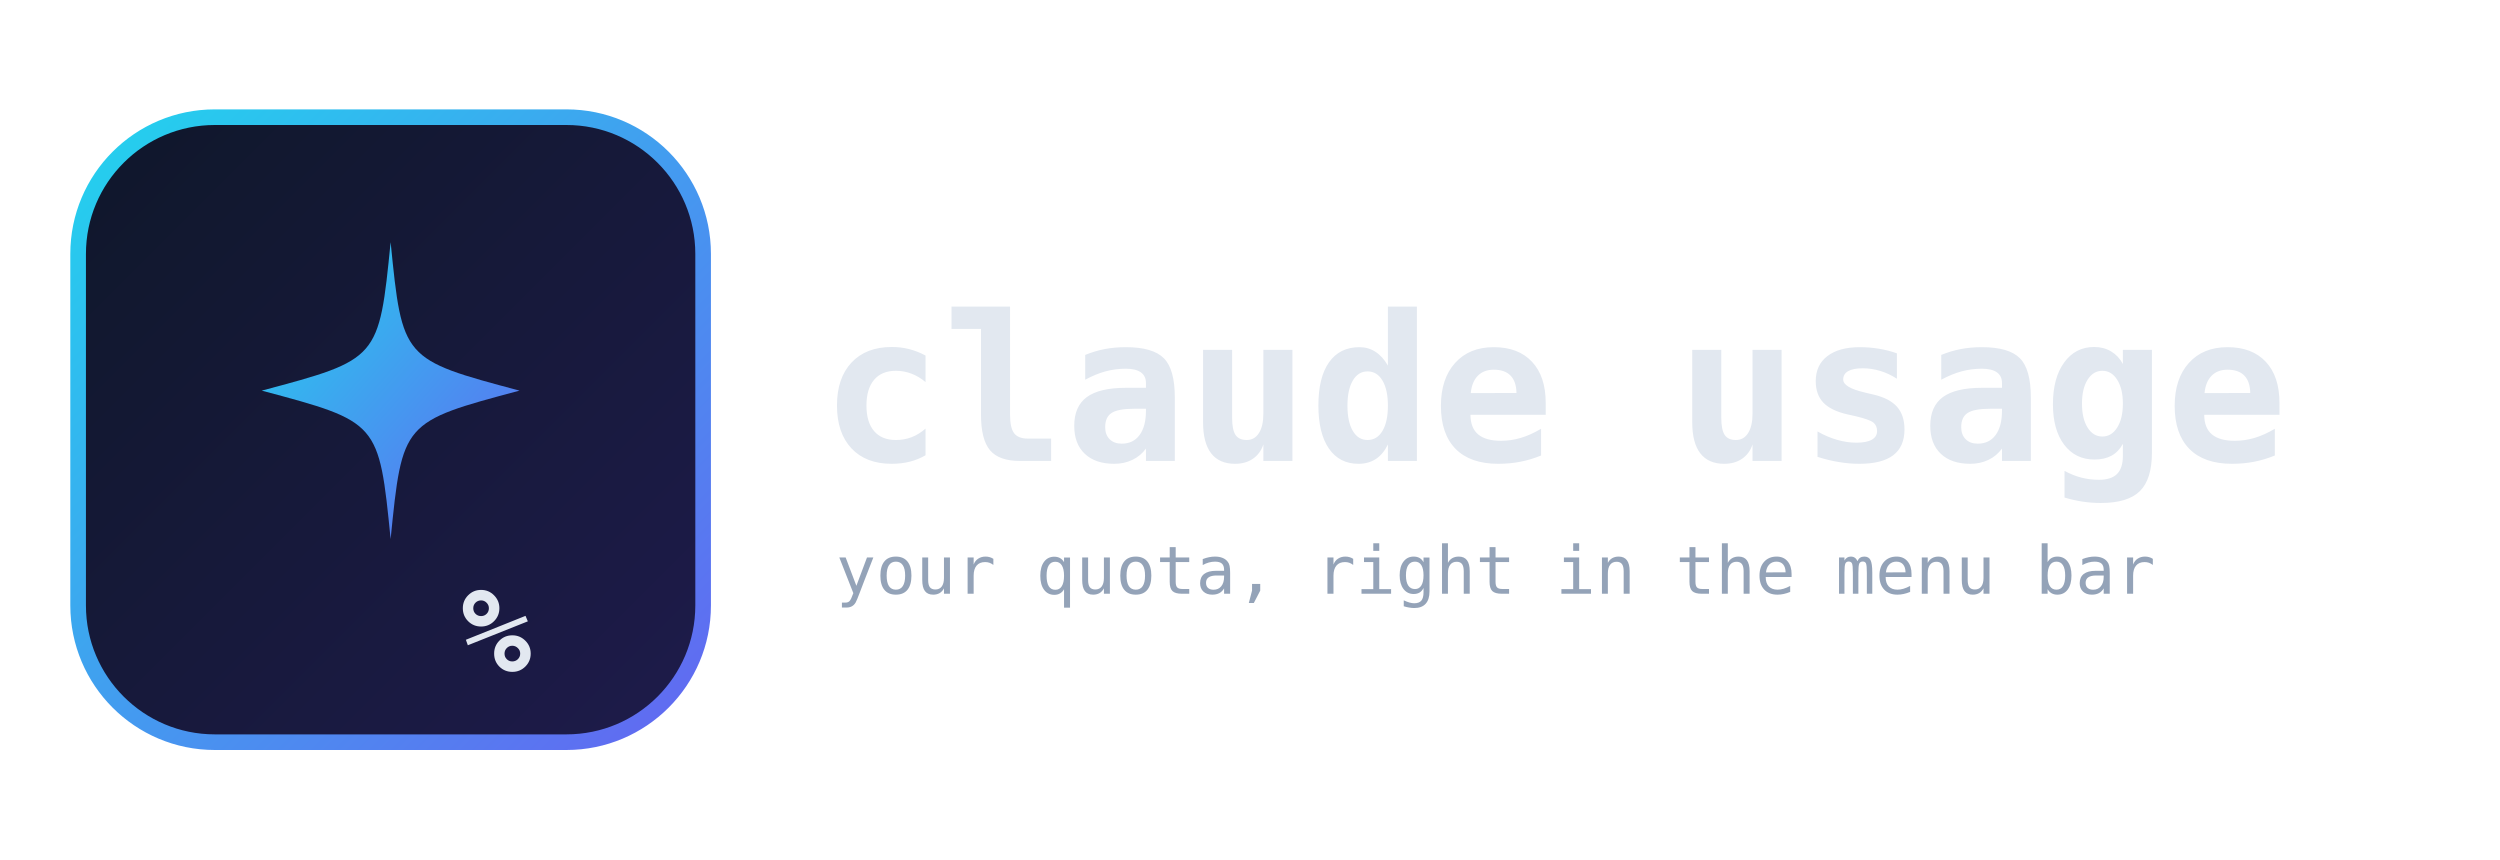
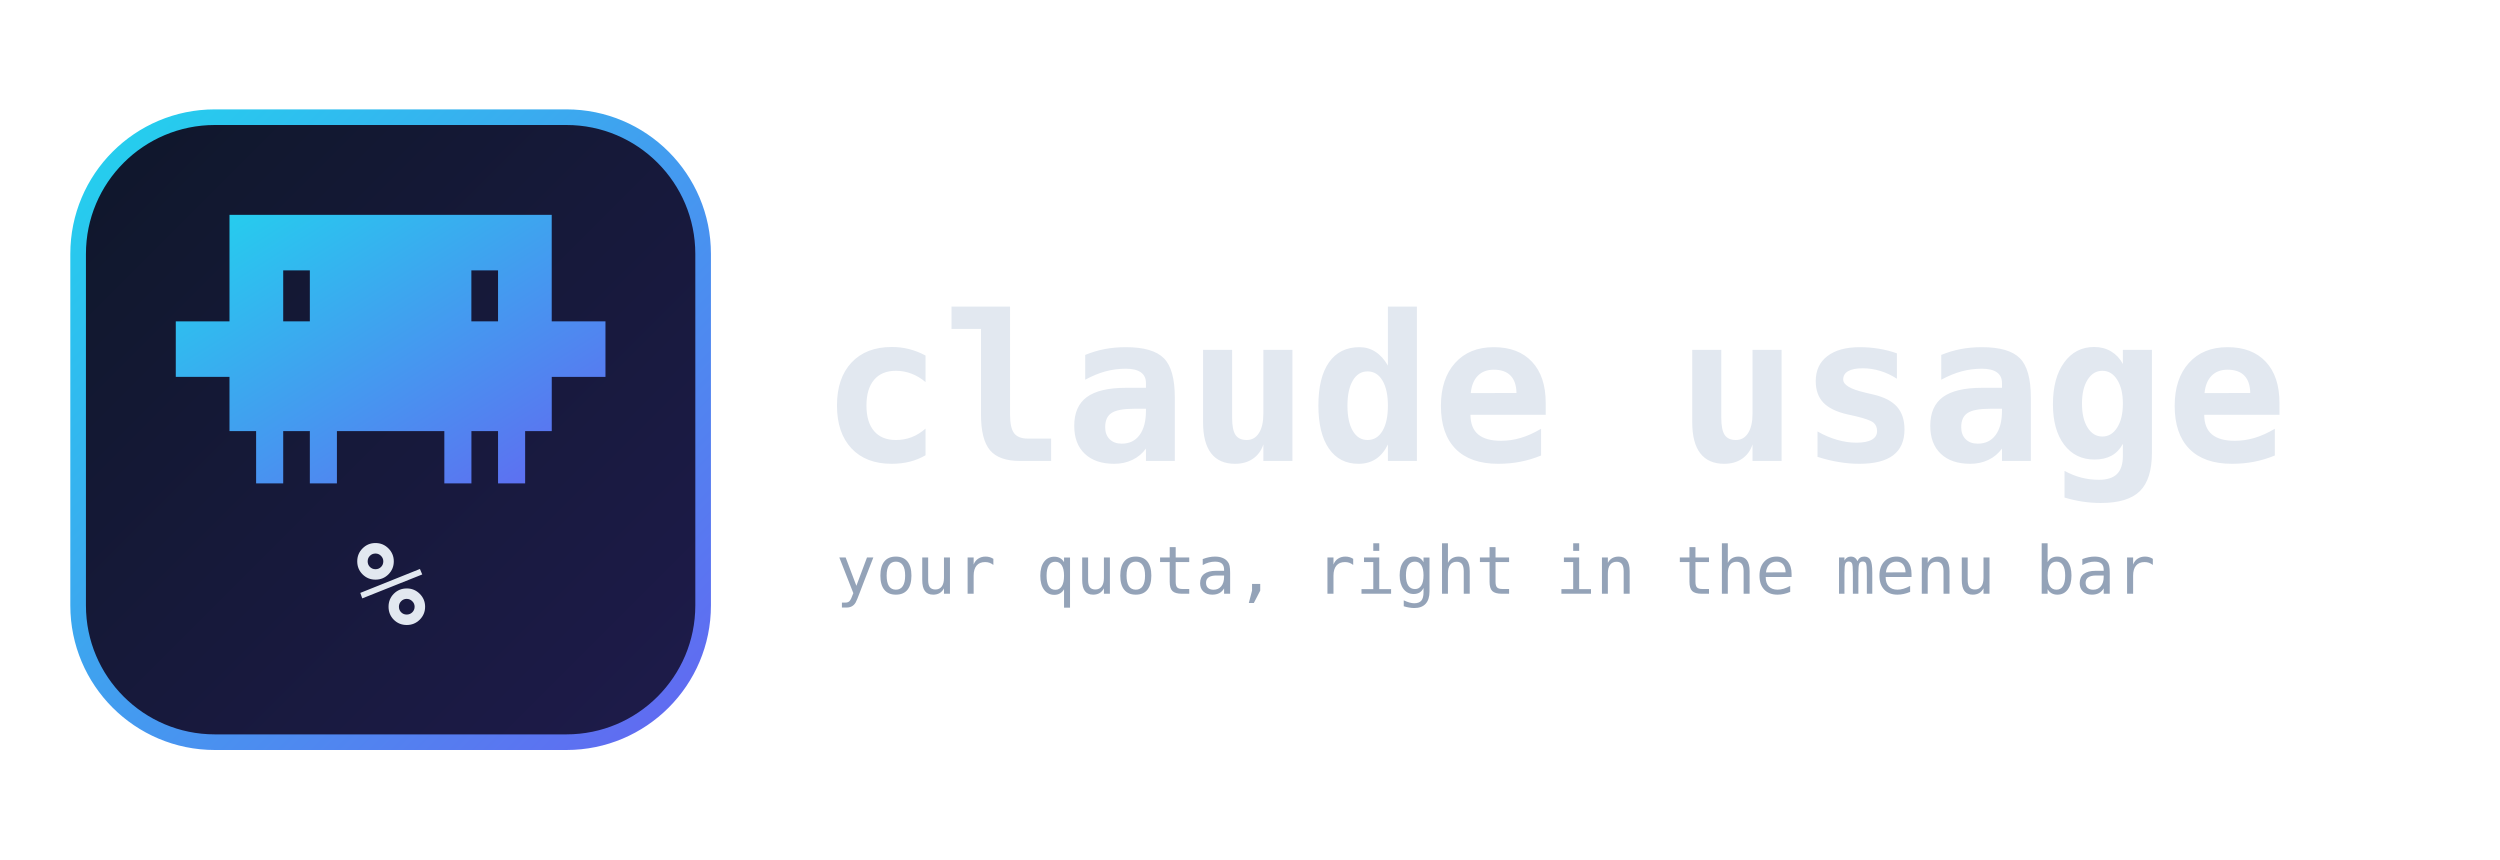
<svg xmlns="http://www.w3.org/2000/svg" width="640" height="220" viewBox="0 0 640 220" fill="none" role="img" aria-label="Claude Usage logo">
  <defs>
    <linearGradient id="strokeGrad" x1="0" y1="0" x2="1" y2="1">
      <stop offset="0%" stop-color="#22d3ee" />
      <stop offset="100%" stop-color="#6366f1" />
    </linearGradient>
    <linearGradient id="bgGrad" x1="0" y1="0" x2="1" y2="1">
      <stop offset="0%" stop-color="#0f172a" />
      <stop offset="100%" stop-color="#1e1b4b" />
    </linearGradient>
  </defs>
  <rect x="20" y="30" width="160" height="160" rx="35" fill="url(#bgGrad)" stroke="url(#strokeGrad)" stroke-width="4" />
-   <path d="M100 62            C103 92 103 92 133 100            C103 108 103 108 100 138            C97 108 97 108 67 100            C97 92 97 92 100 62 Z" fill="url(#strokeGrad)" />
-   <text x="118" y="172" font-family="ui-monospace, SFMono-Regular, Menlo, monospace" font-size="30" font-weight="700" fill="#e2e8f0">%</text>
+   <g transform="translate(45,32.083) scale(4.5833)" fill="url(#strokeGrad)" fill-rule="evenodd">
+     <path clip-rule="evenodd" d="M20.998 10.949H24v3.102h-3v3.028h-1.487V20H18v-2.921h-1.487V20H15v-2.921H9V20H7.488v-2.921H6V20H4.487v-2.921H3V14.05H0V10.95h3V5h17.998v5.949zM6 10.949h1.488V8.102H6v2.847zm10.51 0H18V8.102h-1.49v2.847z" />
+   </g>
+   <text x="100" y="160" text-anchor="middle" font-family="ui-monospace, SFMono-Regular, Menlo, monospace" font-size="30" font-weight="700" fill="#e2e8f0">%</text>
  <text x="210" y="118" font-family="ui-monospace, SFMono-Regular, Menlo, monospace" font-size="52" font-weight="700" fill="#e2e8f0">claude usage</text>
  <text x="214" y="152" font-family="ui-monospace, SFMono-Regular, Menlo, monospace" font-size="17" fill="#94a3b8">your quota, right in the menu bar</text>
</svg>
